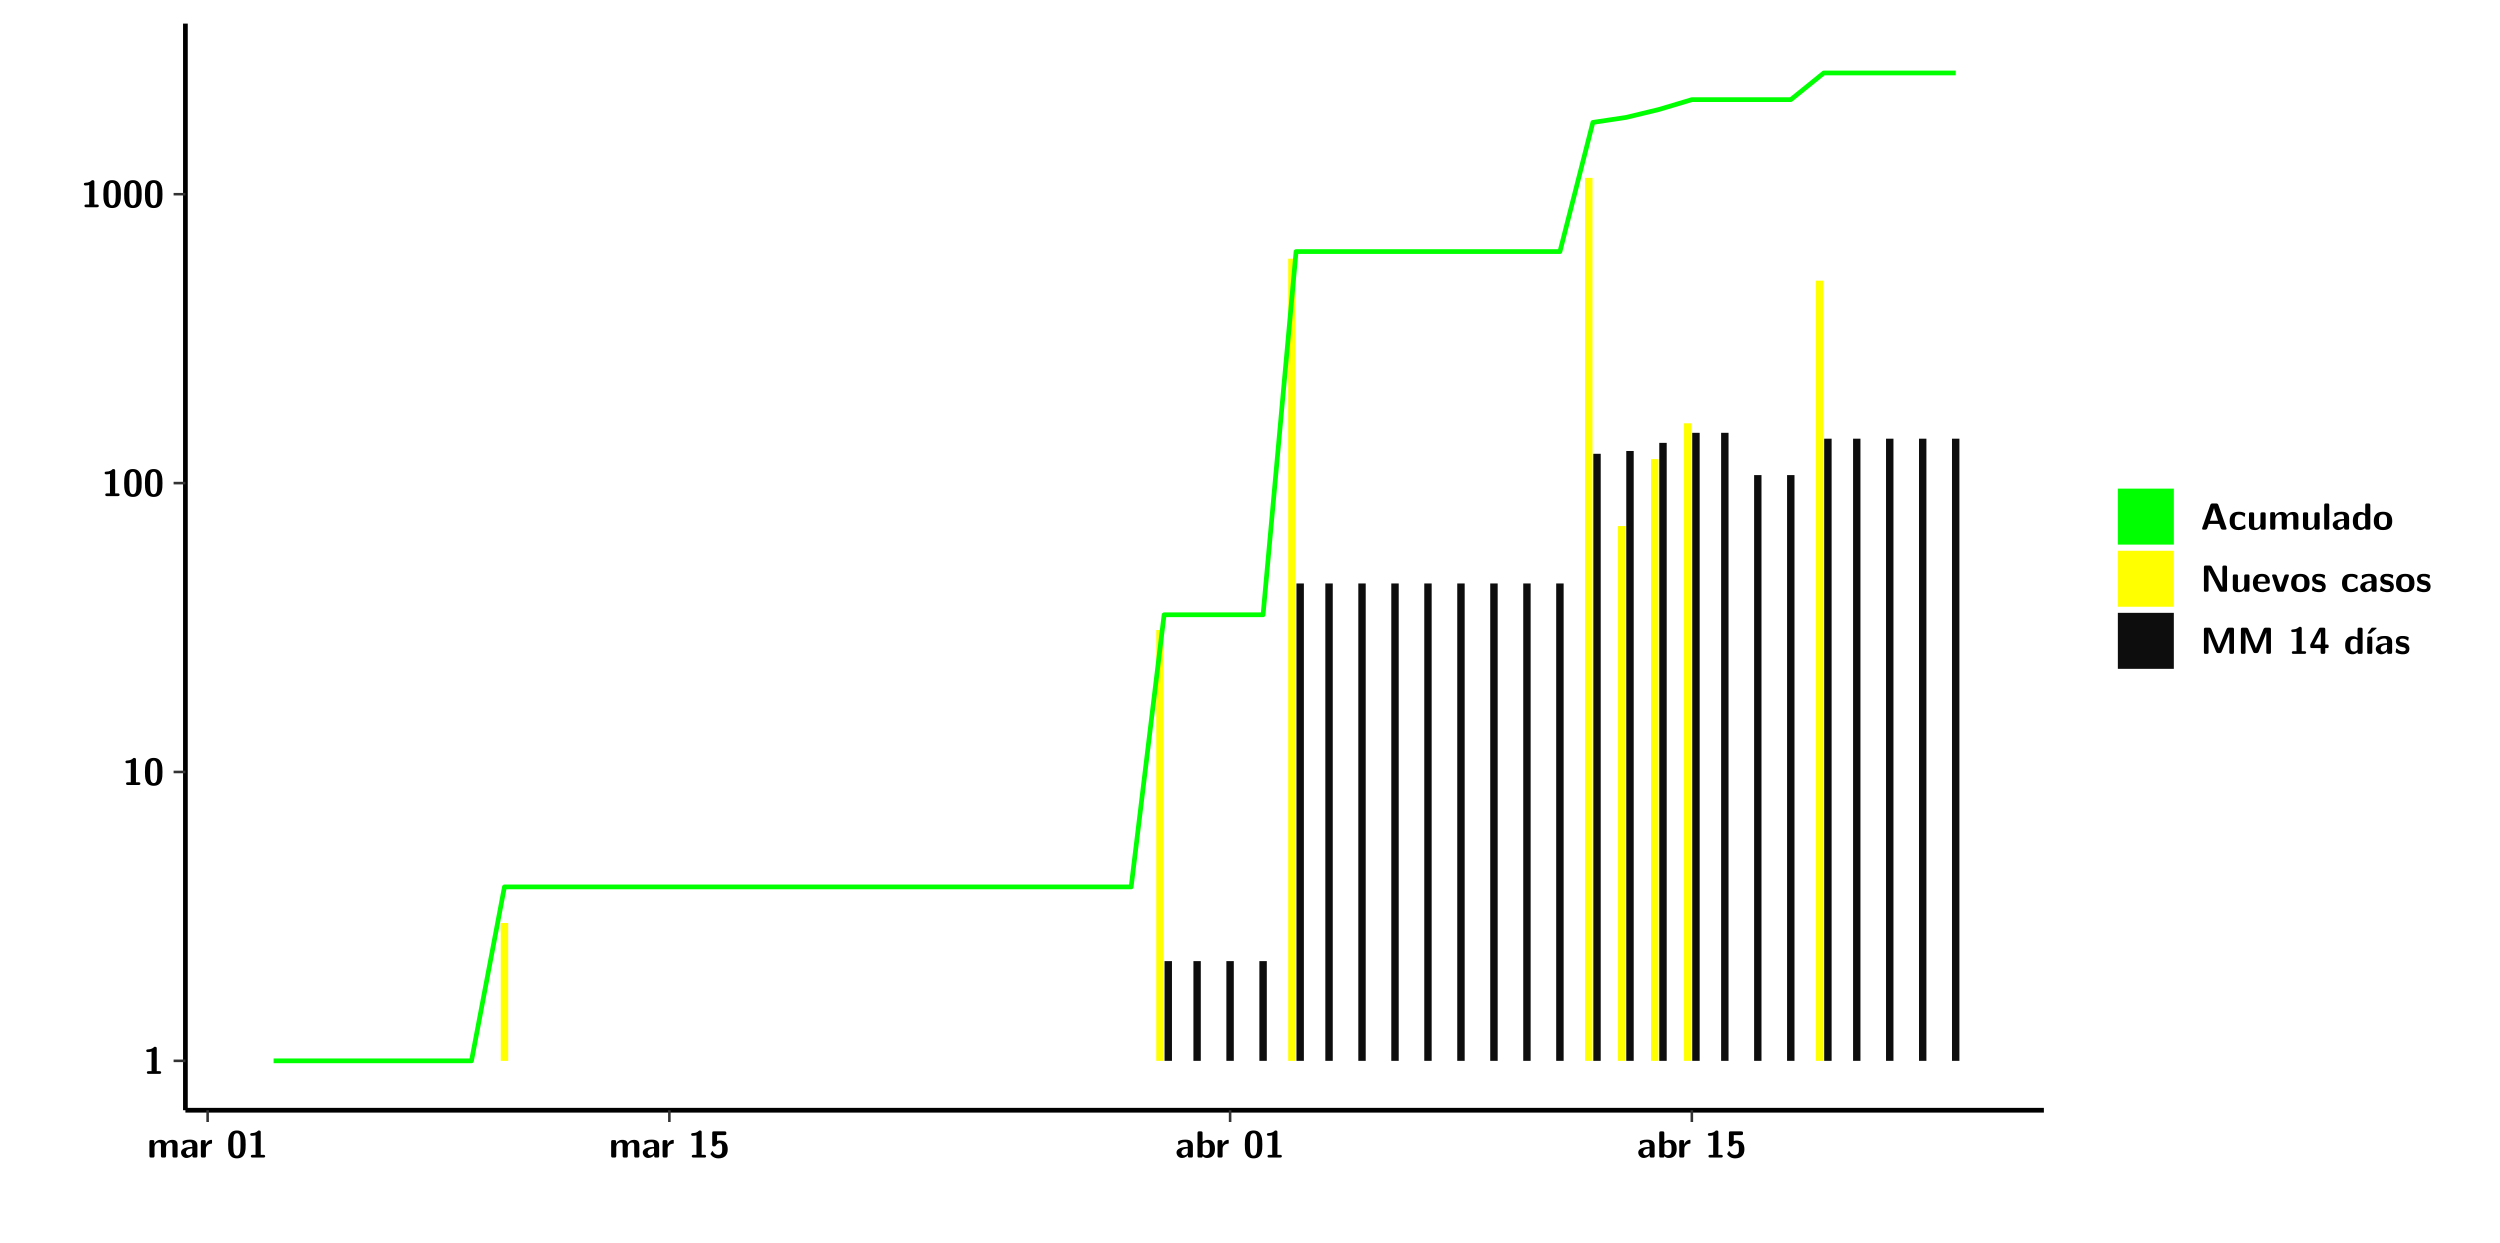
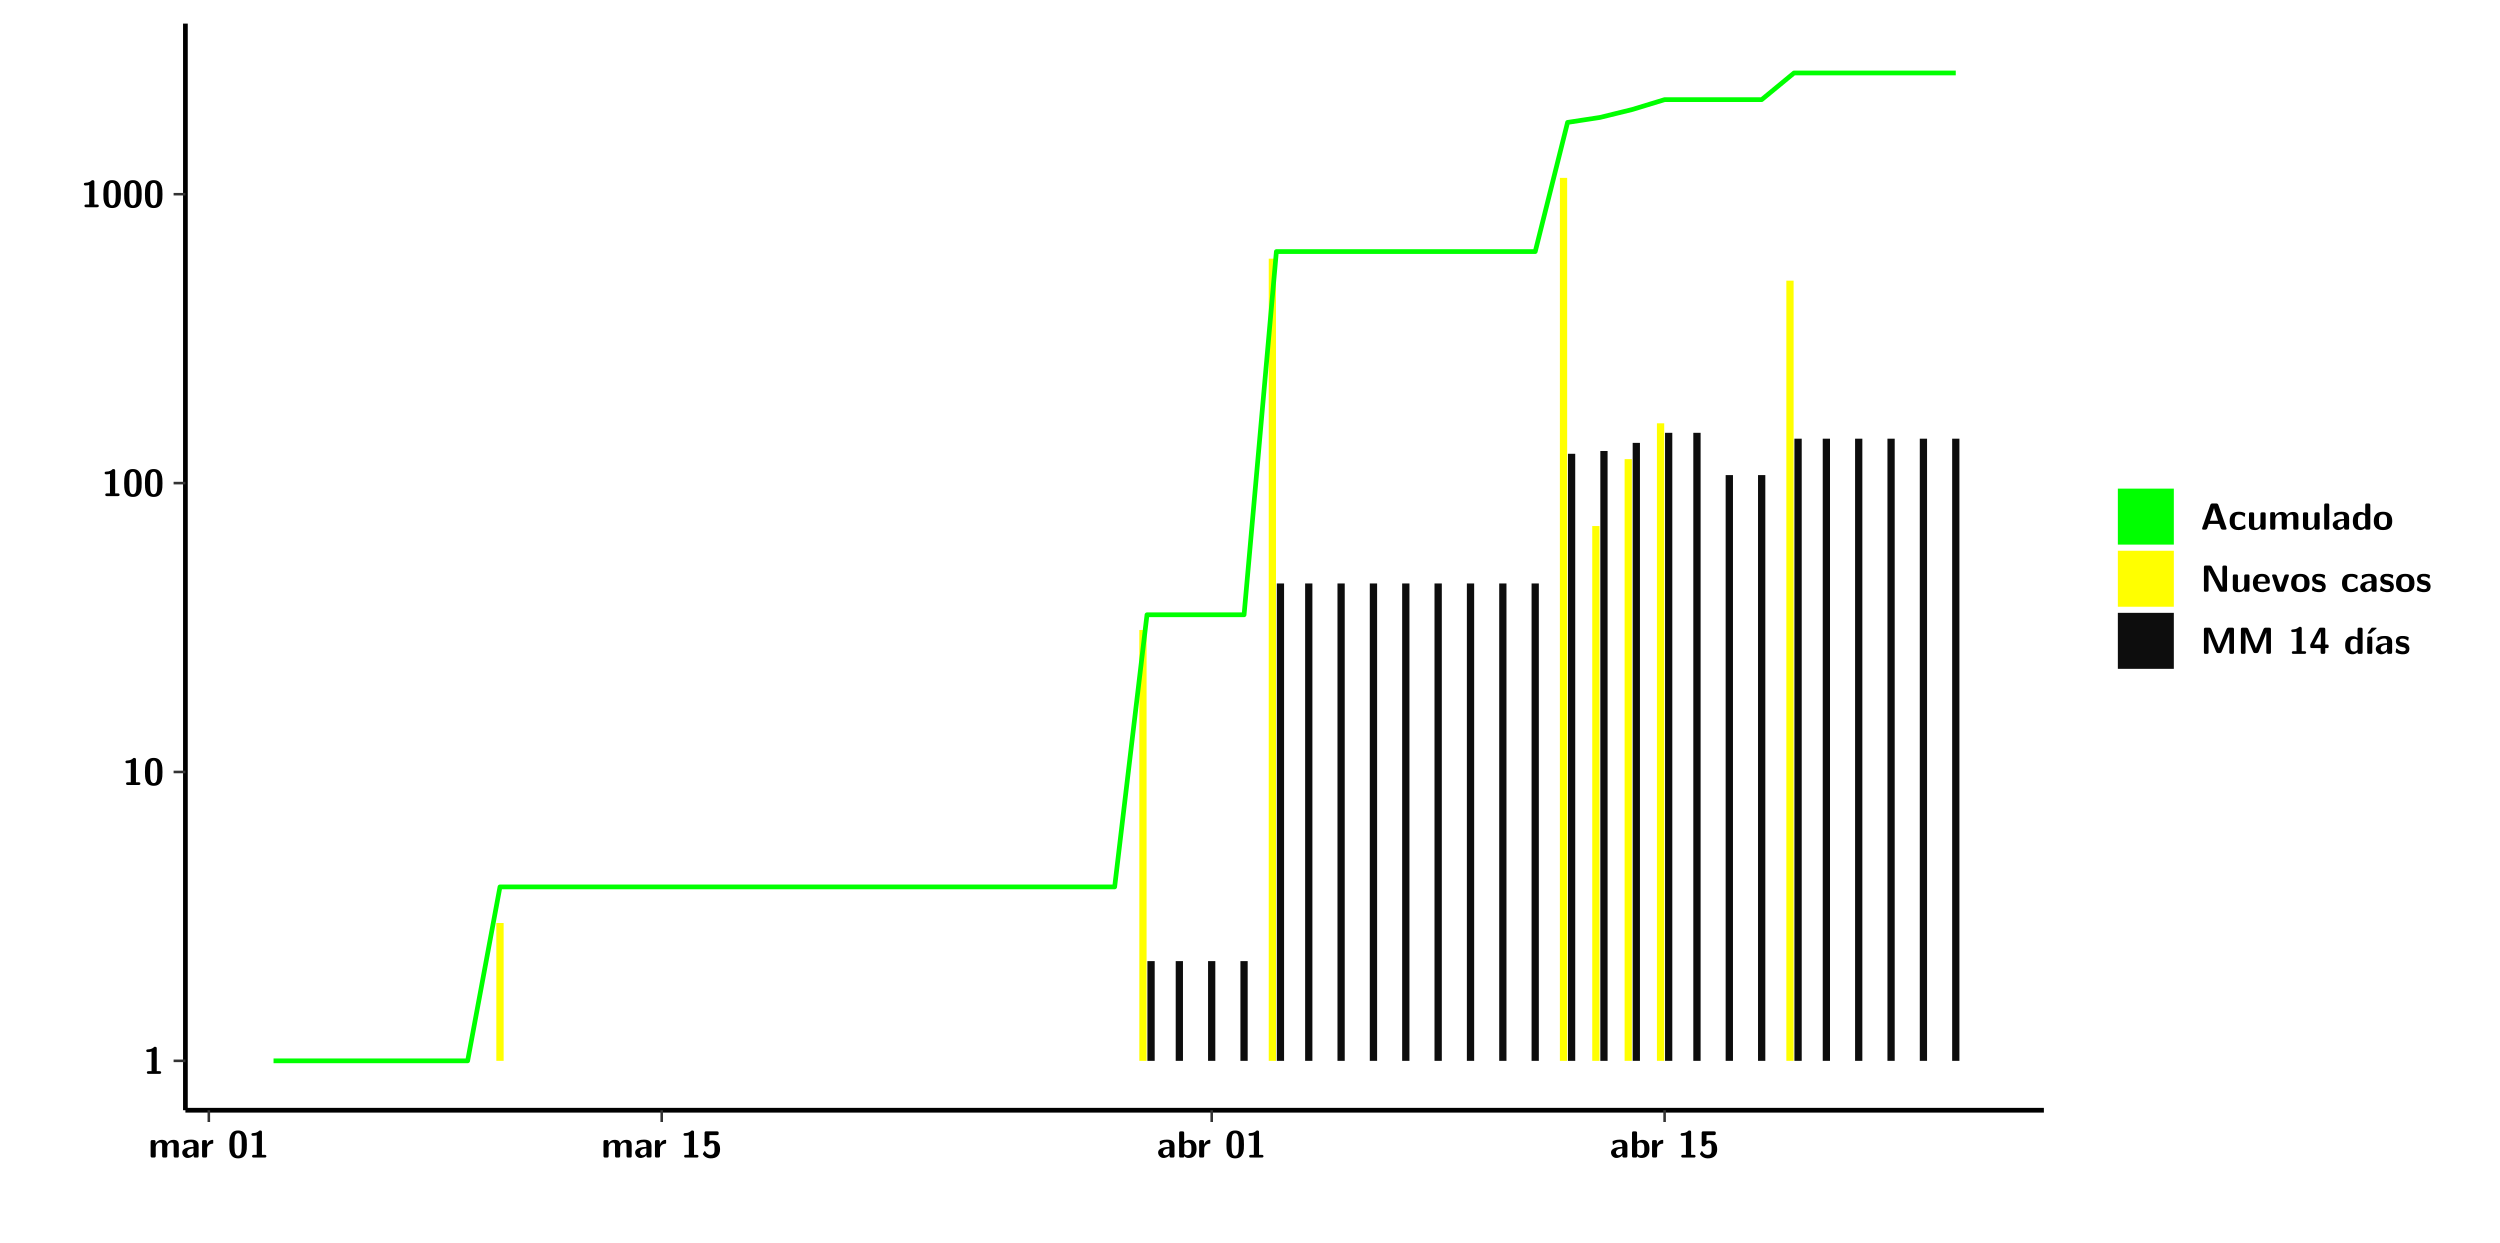
<svg xmlns="http://www.w3.org/2000/svg" xmlns:xlink="http://www.w3.org/1999/xlink" width="579.653pt" height="288pt" viewBox="0 0 579.653 288" version="1.1">
  <defs>
    <g>
      <symbol overflow="visible" id="glyph0-0">
        <path style="stroke:none;" d="" />
      </symbol>
      <symbol overflow="visible" id="glyph0-1">
        <path style="stroke:none;" d="M 3.109 -5.859 C 3.109 -6.016 3.109 -6.281 2.719 -6.281 C 2.547 -6.281 2.516 -6.266 2.406 -6.156 C 2.25 -6.016 1.922 -5.688 1.047 -5.672 C 0.891 -5.672 0.672 -5.609 0.672 -5.359 C 0.672 -5.047 0.969 -5.047 1.094 -5.047 C 1.344 -5.047 1.656 -5.078 1.906 -5.156 L 1.906 -0.625 L 1.234 -0.625 C 1.109 -0.625 0.812 -0.625 0.812 -0.312 C 0.812 0 1.109 0 1.234 0 L 3.719 0 C 3.828 0 4.141 0 4.141 -0.312 C 4.141 -0.625 3.828 -0.625 3.719 -0.625 L 3.109 -0.625 Z M 3.109 -5.859 " />
      </symbol>
      <symbol overflow="visible" id="glyph0-2">
        <path style="stroke:none;" d="M 4.438 -3 C 4.438 -4.203 4.438 -6.281 2.406 -6.281 C 0.375 -6.281 0.375 -4.219 0.375 -3 C 0.375 -1.812 0.375 0.188 2.406 0.188 C 4.438 0.188 4.438 -1.781 4.438 -3 Z M 2.406 -0.438 C 1.75 -0.438 1.656 -1.25 1.625 -1.484 C 1.562 -1.953 1.562 -2.766 1.562 -3.125 C 1.562 -3.641 1.562 -4.203 1.625 -4.641 C 1.641 -4.875 1.734 -5.641 2.406 -5.641 C 3.047 -5.641 3.156 -4.906 3.188 -4.734 C 3.25 -4.281 3.25 -3.594 3.25 -3.125 C 3.25 -2.625 3.25 -1.953 3.188 -1.469 C 3.156 -1.234 3.062 -0.438 2.406 -0.438 Z M 2.406 -0.438 " />
      </symbol>
      <symbol overflow="visible" id="glyph0-3">
        <path style="stroke:none;" d="M 7.062 -2.844 C 7.062 -3.75 6.672 -4.109 5.781 -4.109 C 5.156 -4.109 4.688 -3.828 4.359 -3.25 C 4.219 -4.078 3.484 -4.109 3.109 -4.109 C 2.938 -4.109 2.578 -4.109 2.188 -3.828 C 1.906 -3.625 1.734 -3.344 1.672 -3.203 L 1.672 -3.641 C 1.672 -3.922 1.609 -4.062 1.25 -4.062 L 0.953 -4.062 C 0.625 -4.062 0.531 -3.969 0.531 -3.641 L 0.531 -0.422 C 0.531 -0.109 0.625 0 0.953 0 L 1.297 0 C 1.625 0 1.719 -0.109 1.719 -0.422 L 1.719 -2.359 C 1.719 -3.141 2.25 -3.484 2.688 -3.484 C 3.109 -3.484 3.203 -3.297 3.203 -2.828 L 3.203 -0.422 C 3.203 -0.109 3.297 0 3.625 0 L 3.969 0 C 4.297 0 4.391 -0.109 4.391 -0.422 L 4.391 -2.359 C 4.391 -3.141 4.922 -3.484 5.359 -3.484 C 5.781 -3.484 5.875 -3.297 5.875 -2.828 L 5.875 -0.422 C 5.875 -0.109 5.969 0 6.297 0 L 6.641 0 C 6.984 0 7.062 -0.109 7.062 -0.422 Z M 7.062 -2.844 " />
      </symbol>
      <symbol overflow="visible" id="glyph0-4">
        <path style="stroke:none;" d="M 4.062 -2.766 C 4.062 -4.156 2.734 -4.156 2.297 -4.156 C 1.891 -4.156 1.453 -4.125 0.859 -3.891 C 0.672 -3.797 0.625 -3.781 0.625 -3.688 C 0.625 -3.625 0.688 -3.109 0.688 -3.047 C 0.703 -2.984 0.75 -2.938 0.812 -2.938 C 0.844 -2.938 0.875 -2.969 0.906 -3 C 1.281 -3.391 1.719 -3.578 2.266 -3.578 C 2.734 -3.578 2.875 -3.297 2.875 -2.781 L 2.875 -2.469 C 2.562 -2.469 0.266 -2.453 0.266 -1.172 C 0.266 -0.547 0.766 0.094 1.531 0.094 C 1.828 0.094 2.484 0.016 2.906 -0.594 L 2.906 -0.422 C 2.906 -0.141 2.969 0 3.328 0 L 3.641 0 C 3.984 0 4.062 -0.109 4.062 -0.422 Z M 2.875 -1.344 C 2.875 -0.531 2.047 -0.531 2.016 -0.531 C 1.641 -0.531 1.406 -0.844 1.406 -1.188 C 1.406 -2.047 2.625 -2.109 2.875 -2.109 Z M 2.875 -1.344 " />
      </symbol>
      <symbol overflow="visible" id="glyph0-5">
        <path style="stroke:none;" d="M 1.703 -2.016 C 1.703 -2.844 2.391 -3.188 2.938 -3.219 C 3.109 -3.234 3.125 -3.234 3.125 -3.469 L 3.125 -3.875 C 3.125 -4.047 3.125 -4.109 2.969 -4.109 C 2.719 -4.109 2.078 -4.031 1.672 -3.078 L 1.656 -3.078 L 1.656 -3.641 C 1.656 -3.922 1.594 -4.062 1.234 -4.062 L 0.953 -4.062 C 0.641 -4.062 0.531 -3.969 0.531 -3.641 L 0.531 -0.422 C 0.531 -0.109 0.625 0 0.953 0 L 1.281 0 C 1.609 0 1.703 -0.109 1.703 -0.422 Z M 1.703 -2.016 " />
      </symbol>
      <symbol overflow="visible" id="glyph0-6">
        <path style="stroke:none;" d="M 1.859 -5.203 L 3.578 -5.203 C 4 -5.203 4 -5.406 4 -5.641 C 4 -5.875 4 -6.078 3.578 -6.078 L 1.141 -6.078 C 0.875 -6.078 0.734 -6.031 0.734 -5.688 L 0.734 -3 C 0.734 -2.609 0.922 -2.594 1.172 -2.594 C 1.391 -2.594 1.469 -2.594 1.594 -2.812 C 1.812 -3.141 2.109 -3.328 2.469 -3.328 C 3.047 -3.328 3.047 -2.656 3.047 -1.969 C 3.047 -1.297 3.047 -0.625 2.125 -0.625 C 1.844 -0.625 1.25 -0.703 0.906 -1.406 C 0.875 -1.453 0.844 -1.5 0.781 -1.5 C 0.719 -1.5 0.703 -1.469 0.656 -1.391 C 0.531 -1.188 0.328 -0.891 0.328 -0.828 C 0.328 -0.75 0.891 0.188 2.141 0.188 C 3.562 0.188 4.328 -0.516 4.328 -1.938 C 4.328 -3.094 3.844 -3.953 2.5 -3.953 C 2.281 -3.953 2.078 -3.922 1.859 -3.844 Z M 1.859 -5.203 " />
      </symbol>
      <symbol overflow="visible" id="glyph0-7">
        <path style="stroke:none;" d="M 1.703 -5.656 C 1.703 -5.938 1.641 -6.078 1.281 -6.078 L 0.953 -6.078 C 0.641 -6.078 0.531 -5.984 0.531 -5.656 L 0.531 -0.422 C 0.531 -0.109 0.625 0 0.953 0 L 1.312 0 C 1.453 0 1.719 0 1.734 -0.344 C 2.125 0.094 2.578 0.094 2.719 0.094 C 4.578 0.094 4.578 -1.594 4.578 -2.031 C 4.578 -2.453 4.578 -4.109 2.938 -4.109 C 2.219 -4.109 1.781 -3.703 1.703 -3.625 Z M 1.734 -3.172 C 1.844 -3.281 2.109 -3.484 2.5 -3.484 C 3.391 -3.484 3.391 -2.672 3.391 -2.016 C 3.391 -1.375 3.391 -0.531 2.406 -0.531 C 2.047 -0.531 1.828 -0.75 1.734 -0.875 Z M 1.734 -3.172 " />
      </symbol>
      <symbol overflow="visible" id="glyph0-8">
        <path style="stroke:none;" d="M 4.156 -5.703 C 4.031 -6.078 3.766 -6.078 3.594 -6.078 L 2.828 -6.078 C 2.641 -6.078 2.391 -6.078 2.266 -5.703 L 0.406 -0.406 C 0.375 -0.297 0.375 -0.281 0.375 -0.234 C 0.375 0 0.594 0 0.703 0 L 1.031 0 C 1.188 0 1.453 0 1.578 -0.344 L 1.922 -1.328 L 4.344 -1.328 L 4.641 -0.484 C 4.75 -0.172 4.812 0 5.234 0 L 5.703 0 C 5.828 0 6.047 0 6.047 -0.234 C 6.047 -0.281 6.047 -0.297 6 -0.406 Z M 2.812 -3.938 C 2.938 -4.328 3.062 -4.656 3.125 -4.969 L 3.141 -4.969 C 3.188 -4.766 3.188 -4.75 3.25 -4.547 L 4.078 -2.078 L 2.188 -2.078 Z M 2.812 -3.938 " />
      </symbol>
      <symbol overflow="visible" id="glyph0-9">
        <path style="stroke:none;" d="M 4 -0.438 C 4 -0.531 3.969 -0.938 3.953 -1.047 C 3.953 -1.078 3.938 -1.172 3.844 -1.172 C 3.812 -1.172 3.797 -1.172 3.703 -1.078 C 3.562 -0.953 3.141 -0.594 2.422 -0.594 C 1.516 -0.594 1.516 -1.469 1.516 -2.031 C 1.516 -2.75 1.562 -3.484 2.453 -3.484 C 3.031 -3.484 3.266 -3.344 3.578 -3.078 C 3.688 -2.984 3.703 -2.984 3.734 -2.984 C 3.828 -2.984 3.844 -3.062 3.844 -3.094 C 3.859 -3.172 3.953 -3.656 3.953 -3.703 C 3.953 -3.781 3.891 -3.812 3.75 -3.891 C 3.328 -4.078 3.062 -4.156 2.453 -4.156 C 1.141 -4.156 0.328 -3.547 0.328 -2.016 C 0.328 -0.562 1.078 0.094 2.406 0.094 C 2.641 0.094 3.172 0.094 3.75 -0.203 C 4 -0.344 4 -0.344 4 -0.438 Z M 4 -0.438 " />
      </symbol>
      <symbol overflow="visible" id="glyph0-10">
        <path style="stroke:none;" d="M 4.391 -3.594 C 4.391 -3.875 4.328 -4.016 3.969 -4.016 L 3.609 -4.016 C 3.281 -4.016 3.188 -3.906 3.188 -3.594 L 3.188 -1.516 C 3.188 -0.938 2.891 -0.438 2.266 -0.438 C 1.766 -0.438 1.719 -0.562 1.719 -1.031 L 1.719 -3.594 C 1.719 -3.875 1.656 -4.016 1.297 -4.016 L 0.953 -4.016 C 0.625 -4.016 0.531 -3.922 0.531 -3.594 L 0.531 -1.109 C 0.531 -0.172 1.031 0.094 1.953 0.094 C 2.188 0.094 2.812 0.094 3.219 -0.656 L 3.219 -0.422 C 3.219 -0.141 3.281 0 3.641 0 L 3.969 0 C 4.297 0 4.391 -0.109 4.391 -0.422 Z M 4.391 -3.594 " />
      </symbol>
      <symbol overflow="visible" id="glyph0-11">
        <path style="stroke:none;" d="M 1.703 -5.656 C 1.703 -5.938 1.641 -6.078 1.281 -6.078 L 0.953 -6.078 C 0.641 -6.078 0.531 -5.984 0.531 -5.656 L 0.531 -0.422 C 0.531 -0.109 0.625 0 0.953 0 L 1.281 0 C 1.609 0 1.703 -0.109 1.703 -0.422 Z M 1.703 -5.656 " />
      </symbol>
      <symbol overflow="visible" id="glyph0-12">
        <path style="stroke:none;" d="M 4.375 -5.656 C 4.375 -5.938 4.312 -6.078 3.953 -6.078 L 3.625 -6.078 C 3.297 -6.078 3.203 -5.969 3.203 -5.656 L 3.203 -3.672 C 2.812 -4.047 2.375 -4.109 2.109 -4.109 C 0.328 -4.109 0.328 -2.422 0.328 -2 C 0.328 -1.594 0.328 0.094 2.062 0.094 C 2.422 0.094 2.812 -0.016 3.188 -0.406 C 3.188 -0.094 3.297 0 3.609 0 L 3.953 0 C 4.281 0 4.375 -0.109 4.375 -0.422 Z M 3.188 -1.094 C 3.188 -0.953 3.188 -0.875 2.922 -0.688 C 2.703 -0.547 2.5 -0.531 2.406 -0.531 C 1.516 -0.531 1.516 -1.344 1.516 -2 C 1.516 -2.656 1.516 -3.484 2.5 -3.484 C 2.75 -3.484 2.984 -3.391 3.188 -3.203 Z M 3.188 -1.094 " />
      </symbol>
      <symbol overflow="visible" id="glyph0-13">
        <path style="stroke:none;" d="M 4.547 -1.969 C 4.547 -3.406 3.844 -4.156 2.406 -4.156 C 0.953 -4.156 0.266 -3.391 0.266 -1.969 C 0.266 -0.547 1.031 0.094 2.406 0.094 C 3.781 0.094 4.547 -0.531 4.547 -1.969 Z M 2.406 -0.594 C 1.469 -0.594 1.469 -1.375 1.469 -2.078 C 1.469 -2.75 1.469 -3.531 2.406 -3.531 C 3.344 -3.531 3.344 -2.766 3.344 -2.078 C 3.344 -1.391 3.344 -0.594 2.406 -0.594 Z M 2.406 -0.594 " />
      </symbol>
      <symbol overflow="visible" id="glyph0-14">
        <path style="stroke:none;" d="M 2.656 -5.734 C 2.469 -6.078 2.203 -6.078 2.031 -6.078 L 1.219 -6.078 C 0.906 -6.078 0.797 -5.984 0.797 -5.656 L 0.797 -0.422 C 0.797 -0.109 0.891 0 1.219 0 L 1.453 0 C 1.781 0 1.875 -0.109 1.875 -0.422 L 1.875 -5.016 L 1.891 -5.016 L 4.297 -0.344 C 4.484 0 4.75 0 4.922 0 L 5.734 0 C 6.062 0 6.156 -0.109 6.156 -0.422 L 6.156 -5.656 C 6.156 -5.938 6.094 -6.078 5.734 -6.078 L 5.5 -6.078 C 5.156 -6.078 5.078 -5.969 5.078 -5.656 L 5.078 -1.062 L 5.062 -1.062 Z M 2.656 -5.734 " />
      </symbol>
      <symbol overflow="visible" id="glyph0-15">
        <path style="stroke:none;" d="M 3.781 -1.875 C 3.984 -1.875 4.203 -1.891 4.203 -2.281 C 4.203 -3.406 3.672 -4.156 2.359 -4.156 C 0.969 -4.156 0.266 -3.375 0.266 -2.047 C 0.266 -0.609 1.109 0.094 2.484 0.094 C 2.812 0.094 3.312 0.047 3.891 -0.234 C 4.078 -0.328 4.141 -0.359 4.141 -0.469 C 4.141 -0.531 4.125 -0.781 4.109 -0.844 C 4.078 -1.125 4.062 -1.125 3.984 -1.125 C 3.953 -1.125 3.938 -1.125 3.844 -1.047 C 3.328 -0.594 2.797 -0.531 2.516 -0.531 C 1.531 -0.531 1.422 -1.312 1.391 -1.875 Z M 1.406 -2.344 C 1.422 -2.875 1.609 -3.531 2.359 -3.531 C 3.062 -3.531 3.203 -3.031 3.219 -2.344 Z M 1.406 -2.344 " />
      </symbol>
      <symbol overflow="visible" id="glyph0-16">
        <path style="stroke:none;" d="M 4.109 -3.609 C 4.141 -3.719 4.141 -3.75 4.141 -3.766 C 4.141 -4.016 3.922 -4.016 3.797 -4.016 L 3.609 -4.016 C 3.25 -4.016 3.141 -3.891 3.062 -3.641 L 2.203 -0.984 L 1.328 -3.641 C 1.266 -3.828 1.203 -4.016 0.781 -4.016 L 0.578 -4.016 C 0.453 -4.016 0.234 -4.016 0.234 -3.766 C 0.234 -3.75 0.234 -3.719 0.266 -3.609 L 1.312 -0.375 C 1.438 0 1.703 0 1.859 0 L 2.5 0 C 2.672 0 2.938 0 3.062 -0.375 Z M 4.109 -3.609 " />
      </symbol>
      <symbol overflow="visible" id="glyph0-17">
        <path style="stroke:none;" d="M 3.469 -1.234 C 3.469 -1.734 3.203 -2.031 3.047 -2.172 C 2.703 -2.484 2.391 -2.547 2.031 -2.609 C 1.547 -2.703 1.188 -2.766 1.188 -3.109 C 1.188 -3.469 1.484 -3.547 1.828 -3.547 C 2.406 -3.547 2.719 -3.328 2.953 -3.125 C 3.047 -3.047 3.062 -3.047 3.094 -3.047 C 3.188 -3.047 3.203 -3.125 3.203 -3.156 C 3.219 -3.219 3.312 -3.719 3.312 -3.766 C 3.312 -3.906 2.844 -4.031 2.75 -4.062 C 2.406 -4.156 2.125 -4.156 1.891 -4.156 C 1.5 -4.156 0.328 -4.156 0.328 -2.906 C 0.328 -2.484 0.516 -2.219 0.75 -2 C 1.062 -1.734 1.406 -1.672 1.906 -1.562 C 2.156 -1.531 2.609 -1.453 2.609 -1.062 C 2.609 -0.656 2.266 -0.594 1.922 -0.594 C 1.531 -0.594 1.047 -0.703 0.625 -1.188 C 0.594 -1.234 0.562 -1.266 0.516 -1.266 C 0.422 -1.266 0.406 -1.188 0.391 -1.125 C 0.375 -1.016 0.266 -0.516 0.266 -0.422 C 0.266 -0.266 0.922 -0.062 0.922 -0.047 C 1.406 0.094 1.766 0.094 1.922 0.094 C 2.359 0.094 3.469 0.062 3.469 -1.234 Z M 3.469 -1.234 " />
      </symbol>
      <symbol overflow="visible" id="glyph0-18">
        <path style="stroke:none;" d="M 4.859 -2.859 C 4.688 -2.422 4.359 -1.609 4.281 -1.312 C 4.203 -1.625 3.844 -2.484 3.656 -2.953 L 2.531 -5.719 C 2.391 -6.078 2.109 -6.078 1.953 -6.078 L 1.219 -6.078 C 0.906 -6.078 0.797 -5.984 0.797 -5.656 L 0.797 -0.422 C 0.797 -0.109 0.891 0 1.219 0 L 1.453 0 C 1.781 0 1.875 -0.109 1.875 -0.422 L 1.875 -4.953 L 1.891 -4.953 C 1.984 -4.562 2.375 -3.578 2.578 -3.062 L 3.609 -0.562 C 3.766 -0.188 3.969 -0.188 4.266 -0.188 C 4.562 -0.188 4.781 -0.188 4.938 -0.562 L 6.062 -3.328 C 6.141 -3.531 6.625 -4.719 6.672 -4.953 L 6.688 -4.953 L 6.688 -0.422 C 6.688 -0.141 6.75 0 7.109 0 L 7.344 0 C 7.672 0 7.766 -0.109 7.766 -0.422 L 7.766 -5.656 C 7.766 -5.938 7.703 -6.078 7.344 -6.078 L 6.609 -6.078 C 6.391 -6.078 6.172 -6.062 6.016 -5.703 Z M 4.859 -2.859 " />
      </symbol>
      <symbol overflow="visible" id="glyph0-19">
        <path style="stroke:none;" d="M 0.344 -2.297 C 0.266 -2.172 0.266 -2.141 0.266 -1.984 L 0.266 -1.766 C 0.266 -1.484 0.328 -1.344 0.688 -1.344 L 2.672 -1.344 L 2.672 -0.422 C 2.672 -0.141 2.719 0 3.078 0 L 3.328 0 C 3.656 0 3.75 -0.109 3.75 -0.422 L 3.75 -1.344 L 4.125 -1.344 C 4.391 -1.344 4.547 -1.406 4.547 -1.75 C 4.547 -2.078 4.422 -2.172 4.125 -2.172 L 3.75 -2.172 L 3.75 -5.656 C 3.75 -5.984 3.656 -6.078 3.328 -6.078 L 2.688 -6.078 C 2.531 -6.078 2.391 -6.078 2.281 -5.875 Z M 1.188 -2.172 C 2.578 -4.75 2.672 -5.016 2.703 -5.156 L 2.719 -5.156 L 2.719 -2.172 Z M 1.188 -2.172 " />
      </symbol>
      <symbol overflow="visible" id="glyph0-20">
        <path style="stroke:none;" d="M 3.906 -5.844 C 3.953 -5.875 4 -5.922 4 -5.969 C 4 -6.078 3.906 -6.078 3.766 -6.078 L 3.047 -6.078 C 2.875 -6.078 2.859 -6.078 2.781 -5.984 L 2.031 -4.953 C 1.953 -4.859 1.953 -4.844 1.953 -4.828 C 1.953 -4.703 2.047 -4.703 2.188 -4.703 L 2.516 -4.703 Z M 3.906 -5.844 " />
      </symbol>
      <symbol overflow="visible" id="glyph0-21">
        <path style="stroke:none;" d="M 1.703 -3.594 C 1.703 -3.875 1.641 -4.016 1.281 -4.016 L 0.953 -4.016 C 0.641 -4.016 0.531 -3.922 0.531 -3.594 L 0.531 -0.422 C 0.531 -0.109 0.625 0 0.953 0 L 1.281 0 C 1.609 0 1.703 -0.109 1.703 -0.422 Z M 1.703 -3.594 " />
      </symbol>
    </g>
    <clipPath id="clip1">
      <path d="M 0 0 L 576.008 0 L 576.008 288 L 0 288 Z M 0 0 " />
    </clipPath>
    <clipPath id="clip2">
      <path d="M 42.988 5.477 L 473.898 5.477 L 473.898 257.414 L 42.988 257.414 Z M 42.988 5.477 " />
    </clipPath>
  </defs>
  <g id="surface1">
    <g clip-path="url(#clip1)" clip-rule="nonzero">
      <path style="fill-rule:nonzero;fill:rgb(100%,100%,100%);fill-opacity:1;stroke-width:0.598;stroke-linecap:round;stroke-linejoin:round;stroke:rgb(100%,100%,100%);stroke-opacity:1;stroke-miterlimit:10;" d="M 0 0 L 0 288.004 L 576.008 288.004 L 576.008 0 Z M 0 0 " transform="matrix(1,0,0,-1,0,288)" />
    </g>
    <g clip-path="url(#clip2)" clip-rule="nonzero">
      <path style=" stroke:none;fill-rule:nonzero;fill:rgb(100%,100%,100%);fill-opacity:1;" d="M 42.988 257.414 L 42.988 5.477 L 473.898 5.477 L 473.898 257.414 Z M 42.988 257.414 " />
    </g>
-     <path style=" stroke:none;fill-rule:nonzero;fill:rgb(100%,100%,0%);fill-opacity:1;" d="M 116.105 245.969 L 116.105 214.008 L 117.828 214.008 L 117.828 245.969 Z M 116.105 245.969 " />
-     <path style=" stroke:none;fill-rule:nonzero;fill:rgb(100%,100%,0%);fill-opacity:1;" d="M 268.098 245.969 L 268.098 146.07 L 269.82 146.07 L 269.82 245.969 Z M 268.098 245.969 " />
-     <path style=" stroke:none;fill-rule:nonzero;fill:rgb(4.999%,4.999%,4.999%);fill-opacity:1;" d="M 270.012 245.969 L 270.012 222.844 L 271.734 222.844 L 271.734 245.969 Z M 270.012 245.969 " />
-     <path style=" stroke:none;fill-rule:nonzero;fill:rgb(4.999%,4.999%,4.999%);fill-opacity:1;" d="M 276.707 245.969 L 276.707 222.844 L 278.418 222.844 L 278.418 245.969 Z M 276.707 245.969 " />
-     <path style=" stroke:none;fill-rule:nonzero;fill:rgb(4.999%,4.999%,4.999%);fill-opacity:1;" d="M 284.348 245.969 L 284.348 222.844 L 286.07 222.844 L 286.07 245.969 Z M 284.348 245.969 " />
-     <path style=" stroke:none;fill-rule:nonzero;fill:rgb(4.999%,4.999%,4.999%);fill-opacity:1;" d="M 292 245.969 L 292 222.844 L 293.723 222.844 L 293.723 245.969 Z M 292 245.969 " />
-     <path style=" stroke:none;fill-rule:nonzero;fill:rgb(100%,100%,0%);fill-opacity:1;" d="M 298.684 245.969 L 298.684 59.98 L 300.406 59.98 L 300.406 245.969 Z M 298.684 245.969 " />
-     <path style=" stroke:none;fill-rule:nonzero;fill:rgb(4.999%,4.999%,4.999%);fill-opacity:1;" d="M 300.598 245.969 L 300.598 135.281 L 302.32 135.281 L 302.32 245.969 Z M 300.598 245.969 " />
-     <path style=" stroke:none;fill-rule:nonzero;fill:rgb(4.999%,4.999%,4.999%);fill-opacity:1;" d="M 307.293 245.969 L 307.293 135.281 L 309.016 135.281 L 309.016 245.969 Z M 307.293 245.969 " />
-     <path style=" stroke:none;fill-rule:nonzero;fill:rgb(4.999%,4.999%,4.999%);fill-opacity:1;" d="M 314.941 245.969 L 314.941 135.281 L 316.656 135.281 L 316.656 245.969 Z M 314.941 245.969 " />
-     <path style=" stroke:none;fill-rule:nonzero;fill:rgb(4.999%,4.999%,4.999%);fill-opacity:1;" d="M 322.586 245.969 L 322.586 135.281 L 324.309 135.281 L 324.309 245.969 Z M 322.586 245.969 " />
-     <path style=" stroke:none;fill-rule:nonzero;fill:rgb(4.999%,4.999%,4.999%);fill-opacity:1;" d="M 330.234 245.969 L 330.234 135.281 L 331.949 135.281 L 331.949 245.969 Z M 330.234 245.969 " />
-     <path style=" stroke:none;fill-rule:nonzero;fill:rgb(4.999%,4.999%,4.999%);fill-opacity:1;" d="M 337.879 245.969 L 337.879 135.281 L 339.602 135.281 L 339.602 245.969 Z M 337.879 245.969 " />
-     <path style=" stroke:none;fill-rule:nonzero;fill:rgb(4.999%,4.999%,4.999%);fill-opacity:1;" d="M 345.527 245.969 L 345.527 135.281 L 347.254 135.281 L 347.254 245.969 Z M 345.527 245.969 " />
-     <path style=" stroke:none;fill-rule:nonzero;fill:rgb(4.999%,4.999%,4.999%);fill-opacity:1;" d="M 353.18 245.969 L 353.18 135.281 L 354.895 135.281 L 354.895 245.969 Z M 353.18 245.969 " />
-     <path style=" stroke:none;fill-rule:nonzero;fill:rgb(4.999%,4.999%,4.999%);fill-opacity:1;" d="M 360.82 245.969 L 360.82 135.281 L 362.547 135.281 L 362.547 245.969 Z M 360.82 245.969 " />
-     <path style=" stroke:none;fill-rule:nonzero;fill:rgb(100%,100%,0%);fill-opacity:1;" d="M 367.516 245.969 L 367.516 41.242 L 369.238 41.242 L 369.238 245.969 Z M 367.516 245.969 " />
-     <path style=" stroke:none;fill-rule:nonzero;fill:rgb(4.999%,4.999%,4.999%);fill-opacity:1;" d="M 369.43 245.969 L 369.43 105.215 L 371.145 105.215 L 371.145 245.969 Z M 369.43 245.969 " />
-     <path style=" stroke:none;fill-rule:nonzero;fill:rgb(100%,100%,0%);fill-opacity:1;" d="M 375.156 245.969 L 375.156 121.969 L 376.883 121.969 L 376.883 245.969 Z M 375.156 245.969 " />
-     <path style=" stroke:none;fill-rule:nonzero;fill:rgb(4.999%,4.999%,4.999%);fill-opacity:1;" d="M 377.07 245.969 L 377.07 104.566 L 378.793 104.566 L 378.793 245.969 Z M 377.07 245.969 " />
-     <path style=" stroke:none;fill-rule:nonzero;fill:rgb(100%,100%,0%);fill-opacity:1;" d="M 382.809 245.969 L 382.809 106.457 L 384.531 106.457 L 384.531 245.969 Z M 382.809 245.969 " />
-     <path style=" stroke:none;fill-rule:nonzero;fill:rgb(4.999%,4.999%,4.999%);fill-opacity:1;" d="M 384.723 245.969 L 384.723 102.684 L 386.445 102.684 L 386.445 245.969 Z M 384.723 245.969 " />
-     <path style=" stroke:none;fill-rule:nonzero;fill:rgb(100%,100%,0%);fill-opacity:1;" d="M 390.461 245.969 L 390.461 98.148 L 392.176 98.148 L 392.176 245.969 Z M 390.461 245.969 " />
-     <path style=" stroke:none;fill-rule:nonzero;fill:rgb(4.999%,4.999%,4.999%);fill-opacity:1;" d="M 392.363 245.969 L 392.363 100.352 L 394.086 100.352 L 394.086 245.969 Z M 392.363 245.969 " />
-     <path style=" stroke:none;fill-rule:nonzero;fill:rgb(4.999%,4.999%,4.999%);fill-opacity:1;" d="M 399.059 245.969 L 399.059 100.352 L 400.781 100.352 L 400.781 245.969 Z M 399.059 245.969 " />
-     <path style=" stroke:none;fill-rule:nonzero;fill:rgb(4.999%,4.999%,4.999%);fill-opacity:1;" d="M 406.711 245.969 L 406.711 110.156 L 408.422 110.156 L 408.422 245.969 Z M 406.711 245.969 " />
-     <path style=" stroke:none;fill-rule:nonzero;fill:rgb(4.999%,4.999%,4.999%);fill-opacity:1;" d="M 414.352 245.969 L 414.352 110.156 L 416.074 110.156 L 416.074 245.969 Z M 414.352 245.969 " />
-     <path style=" stroke:none;fill-rule:nonzero;fill:rgb(100%,100%,0%);fill-opacity:1;" d="M 421.047 245.969 L 421.047 65.074 L 422.77 65.074 L 422.77 245.969 Z M 421.047 245.969 " />
-     <path style=" stroke:none;fill-rule:nonzero;fill:rgb(4.999%,4.999%,4.999%);fill-opacity:1;" d="M 422.961 245.969 L 422.961 101.715 L 424.684 101.715 L 424.684 245.969 Z M 422.961 245.969 " />
-     <path style=" stroke:none;fill-rule:nonzero;fill:rgb(4.999%,4.999%,4.999%);fill-opacity:1;" d="M 429.656 245.969 L 429.656 101.715 L 431.367 101.715 L 431.367 245.969 Z M 429.656 245.969 " />
-     <path style=" stroke:none;fill-rule:nonzero;fill:rgb(4.999%,4.999%,4.999%);fill-opacity:1;" d="M 437.297 245.969 L 437.297 101.715 L 439.02 101.715 L 439.02 245.969 Z M 437.297 245.969 " />
-     <path style=" stroke:none;fill-rule:nonzero;fill:rgb(4.999%,4.999%,4.999%);fill-opacity:1;" d="M 444.945 245.969 L 444.945 101.715 L 446.66 101.715 L 446.66 245.969 Z M 444.945 245.969 " />
-     <path style=" stroke:none;fill-rule:nonzero;fill:rgb(4.999%,4.999%,4.999%);fill-opacity:1;" d="M 452.59 245.969 L 452.59 101.715 L 454.312 101.715 L 454.312 245.969 Z M 452.59 245.969 " />
-     <path style="fill:none;stroke-width:1.096;stroke-linecap:butt;stroke-linejoin:round;stroke:rgb(0%,100%,0%);stroke-opacity:1;stroke-miterlimit:10;" d="M 63.434 42.031 L 109.32 42.031 L 116.961 82.363 L 262.27 82.363 L 269.91 145.457 L 292.855 145.457 L 300.508 229.672 L 361.688 229.672 L 369.328 259.621 L 376.98 260.766 L 384.621 262.609 L 392.273 264.898 L 415.219 264.898 L 422.859 271.078 L 453.457 271.078 " transform="matrix(1,0,0,-1,0,288)" />
+     <path style=" stroke:none;fill-rule:nonzero;fill:rgb(100%,100%,0%);fill-opacity:1;" d="M 115.078 245.969 L 115.078 214.008 L 116.773 214.008 L 116.773 245.969 Z M 115.078 245.969 " />
+     <path style=" stroke:none;fill-rule:nonzero;fill:rgb(100%,100%,0%);fill-opacity:1;" d="M 264.164 245.969 L 264.164 146.07 L 265.848 146.07 L 265.848 245.969 Z M 264.164 245.969 " />
+     <path style=" stroke:none;fill-rule:nonzero;fill:rgb(4.999%,4.999%,4.999%);fill-opacity:1;" d="M 266.035 245.969 L 266.035 222.844 L 267.73 222.844 L 267.73 245.969 Z M 266.035 245.969 " />
+     <path style=" stroke:none;fill-rule:nonzero;fill:rgb(4.999%,4.999%,4.999%);fill-opacity:1;" d="M 272.602 245.969 L 272.602 222.844 L 274.285 222.844 L 274.285 245.969 Z M 272.602 245.969 " />
+     <path style=" stroke:none;fill-rule:nonzero;fill:rgb(4.999%,4.999%,4.999%);fill-opacity:1;" d="M 280.102 245.969 L 280.102 222.844 L 281.785 222.844 L 281.785 245.969 Z M 280.102 245.969 " />
+     <path style=" stroke:none;fill-rule:nonzero;fill:rgb(4.999%,4.999%,4.999%);fill-opacity:1;" d="M 287.605 245.969 L 287.605 222.844 L 289.289 222.844 L 289.289 245.969 Z M 287.605 245.969 " />
+     <path style=" stroke:none;fill-rule:nonzero;fill:rgb(100%,100%,0%);fill-opacity:1;" d="M 294.172 245.969 L 294.172 59.98 L 295.855 59.98 L 295.855 245.969 Z M 294.172 245.969 " />
+     <path style=" stroke:none;fill-rule:nonzero;fill:rgb(4.999%,4.999%,4.999%);fill-opacity:1;" d="M 296.043 245.969 L 296.043 135.281 L 297.727 135.281 L 297.727 245.969 Z M 296.043 245.969 " />
+     <path style=" stroke:none;fill-rule:nonzero;fill:rgb(4.999%,4.999%,4.999%);fill-opacity:1;" d="M 302.609 245.969 L 302.609 135.281 L 304.293 135.281 L 304.293 245.969 Z M 302.609 245.969 " />
+     <path style=" stroke:none;fill-rule:nonzero;fill:rgb(4.999%,4.999%,4.999%);fill-opacity:1;" d="M 310.109 245.969 L 310.109 135.281 L 311.793 135.281 L 311.793 245.969 Z M 310.109 245.969 " />
+     <path style=" stroke:none;fill-rule:nonzero;fill:rgb(4.999%,4.999%,4.999%);fill-opacity:1;" d="M 317.602 245.969 L 317.602 135.281 L 319.297 135.281 L 319.297 245.969 Z M 317.602 245.969 " />
+     <path style=" stroke:none;fill-rule:nonzero;fill:rgb(4.999%,4.999%,4.999%);fill-opacity:1;" d="M 325.105 245.969 L 325.105 135.281 L 326.797 135.281 L 326.797 245.969 Z M 325.105 245.969 " />
+     <path style=" stroke:none;fill-rule:nonzero;fill:rgb(4.999%,4.999%,4.999%);fill-opacity:1;" d="M 332.605 245.969 L 332.605 135.281 L 334.301 135.281 L 334.301 245.969 Z M 332.605 245.969 " />
+     <path style=" stroke:none;fill-rule:nonzero;fill:rgb(4.999%,4.999%,4.999%);fill-opacity:1;" d="M 340.109 245.969 L 340.109 135.281 L 341.801 135.281 L 341.801 245.969 Z M 340.109 245.969 " />
+     <path style=" stroke:none;fill-rule:nonzero;fill:rgb(4.999%,4.999%,4.999%);fill-opacity:1;" d="M 347.609 245.969 L 347.609 135.281 L 349.293 135.281 L 349.293 245.969 Z M 347.609 245.969 " />
+     <path style=" stroke:none;fill-rule:nonzero;fill:rgb(4.999%,4.999%,4.999%);fill-opacity:1;" d="M 355.113 245.969 L 355.113 135.281 L 356.797 135.281 L 356.797 245.969 Z M 355.113 245.969 " />
+     <path style=" stroke:none;fill-rule:nonzero;fill:rgb(100%,100%,0%);fill-opacity:1;" d="M 361.68 245.969 L 361.68 41.242 L 363.363 41.242 L 363.363 245.969 Z M 361.68 245.969 " />
+     <path style=" stroke:none;fill-rule:nonzero;fill:rgb(4.999%,4.999%,4.999%);fill-opacity:1;" d="M 363.551 245.969 L 363.551 105.215 L 365.234 105.215 L 365.234 245.969 Z M 363.551 245.969 " />
+     <path style=" stroke:none;fill-rule:nonzero;fill:rgb(100%,100%,0%);fill-opacity:1;" d="M 369.18 245.969 L 369.18 121.969 L 370.863 121.969 L 370.863 245.969 Z M 369.18 245.969 " />
+     <path style=" stroke:none;fill-rule:nonzero;fill:rgb(4.999%,4.999%,4.999%);fill-opacity:1;" d="M 371.055 245.969 L 371.055 104.566 L 372.738 104.566 L 372.738 245.969 Z M 371.055 245.969 " />
+     <path style=" stroke:none;fill-rule:nonzero;fill:rgb(100%,100%,0%);fill-opacity:1;" d="M 376.684 245.969 L 376.684 106.457 L 378.367 106.457 L 378.367 245.969 Z M 376.684 245.969 " />
+     <path style=" stroke:none;fill-rule:nonzero;fill:rgb(4.999%,4.999%,4.999%);fill-opacity:1;" d="M 378.555 245.969 L 378.555 102.684 L 380.238 102.684 L 380.238 245.969 Z M 378.555 245.969 " />
+     <path style=" stroke:none;fill-rule:nonzero;fill:rgb(100%,100%,0%);fill-opacity:1;" d="M 384.176 245.969 L 384.176 98.148 L 385.867 98.148 L 385.867 245.969 Z M 384.176 245.969 " />
+     <path style=" stroke:none;fill-rule:nonzero;fill:rgb(4.999%,4.999%,4.999%);fill-opacity:1;" d="M 386.059 245.969 L 386.059 100.352 L 387.742 100.352 L 387.742 245.969 Z M 386.059 245.969 " />
+     <path style=" stroke:none;fill-rule:nonzero;fill:rgb(4.999%,4.999%,4.999%);fill-opacity:1;" d="M 392.613 245.969 L 392.613 100.352 L 394.305 100.352 L 394.305 245.969 Z M 392.613 245.969 " />
+     <path style=" stroke:none;fill-rule:nonzero;fill:rgb(4.999%,4.999%,4.999%);fill-opacity:1;" d="M 400.113 245.969 L 400.113 110.156 L 401.809 110.156 L 401.809 245.969 Z M 400.113 245.969 " />
+     <path style=" stroke:none;fill-rule:nonzero;fill:rgb(4.999%,4.999%,4.999%);fill-opacity:1;" d="M 407.617 245.969 L 407.617 110.156 L 409.309 110.156 L 409.309 245.969 Z M 407.617 245.969 " />
+     <path style=" stroke:none;fill-rule:nonzero;fill:rgb(100%,100%,0%);fill-opacity:1;" d="M 414.184 245.969 L 414.184 65.074 L 415.867 65.074 L 415.867 245.969 Z M 414.184 245.969 " />
+     <path style=" stroke:none;fill-rule:nonzero;fill:rgb(4.999%,4.999%,4.999%);fill-opacity:1;" d="M 416.055 245.969 L 416.055 101.715 L 417.75 101.715 L 417.75 245.969 Z M 416.055 245.969 " />
+     <path style=" stroke:none;fill-rule:nonzero;fill:rgb(4.999%,4.999%,4.999%);fill-opacity:1;" d="M 422.621 245.969 L 422.621 101.715 L 424.305 101.715 L 424.305 245.969 Z M 422.621 245.969 " />
+     <path style=" stroke:none;fill-rule:nonzero;fill:rgb(4.999%,4.999%,4.999%);fill-opacity:1;" d="M 430.121 245.969 L 430.121 101.715 L 431.805 101.715 L 431.805 245.969 Z M 430.121 245.969 " />
+     <path style=" stroke:none;fill-rule:nonzero;fill:rgb(4.999%,4.999%,4.999%);fill-opacity:1;" d="M 437.625 245.969 L 437.625 101.715 L 439.309 101.715 L 439.309 245.969 Z M 437.625 245.969 " />
+     <path style=" stroke:none;fill-rule:nonzero;fill:rgb(4.999%,4.999%,4.999%);fill-opacity:1;" d="M 445.125 245.969 L 445.125 101.715 L 446.809 101.715 L 446.809 245.969 Z M 445.125 245.969 " />
+     <path style=" stroke:none;fill-rule:nonzero;fill:rgb(4.999%,4.999%,4.999%);fill-opacity:1;" d="M 452.629 245.969 L 452.629 101.715 L 454.312 101.715 L 454.312 245.969 Z M 452.629 245.969 " />
+     <path style="fill:none;stroke-width:1.096;stroke-linecap:butt;stroke-linejoin:round;stroke:rgb(0%,100%,0%);stroke-opacity:1;stroke-miterlimit:10;" d="M 63.422 42.031 L 108.426 42.031 L 115.926 82.363 L 258.445 82.363 L 265.945 145.457 L 288.453 145.457 L 295.945 229.672 L 355.961 229.672 L 363.461 259.621 L 370.953 260.766 L 378.457 262.609 L 385.957 264.898 L 408.465 264.898 L 415.965 271.078 L 453.465 271.078 " transform="matrix(1,0,0,-1,0,288)" />
    <path style="fill:none;stroke-width:1.096;stroke-linecap:butt;stroke-linejoin:round;stroke:rgb(0%,0%,0%);stroke-opacity:1;stroke-miterlimit:10;" d="M 42.988 30.586 L 42.988 282.523 " transform="matrix(1,0,0,-1,0,288)" />
    <g style="fill:rgb(0%,0%,0%);fill-opacity:1;">
      <use xlink:href="#glyph0-1" x="33.235" y="248.986" />
    </g>
    <g style="fill:rgb(0%,0%,0%);fill-opacity:1;">
      <use xlink:href="#glyph0-1" x="28.413" y="182.007" />
      <use xlink:href="#glyph0-2" x="33.235" y="182.007" />
    </g>
    <g style="fill:rgb(0%,0%,0%);fill-opacity:1;">
      <use xlink:href="#glyph0-1" x="23.591" y="115.029" />
      <use xlink:href="#glyph0-2" x="28.413" y="115.029" />
      <use xlink:href="#glyph0-2" x="33.235" y="115.029" />
    </g>
    <g style="fill:rgb(0%,0%,0%);fill-opacity:1;">
      <use xlink:href="#glyph0-1" x="18.769" y="48.05" />
      <use xlink:href="#glyph0-2" x="23.591" y="48.05" />
      <use xlink:href="#glyph0-2" x="28.413" y="48.05" />
      <use xlink:href="#glyph0-2" x="33.235" y="48.05" />
    </g>
    <path style="fill:none;stroke-width:0.598;stroke-linecap:butt;stroke-linejoin:round;stroke:rgb(20%,20%,20%);stroke-opacity:1;stroke-miterlimit:10;" d="M 40.25 42.031 L 42.988 42.031 " transform="matrix(1,0,0,-1,0,288)" />
    <path style="fill:none;stroke-width:0.598;stroke-linecap:butt;stroke-linejoin:round;stroke:rgb(20%,20%,20%);stroke-opacity:1;stroke-miterlimit:10;" d="M 40.25 109.012 L 42.988 109.012 " transform="matrix(1,0,0,-1,0,288)" />
    <path style="fill:none;stroke-width:0.598;stroke-linecap:butt;stroke-linejoin:round;stroke:rgb(20%,20%,20%);stroke-opacity:1;stroke-miterlimit:10;" d="M 40.25 175.992 L 42.988 175.992 " transform="matrix(1,0,0,-1,0,288)" />
    <path style="fill:none;stroke-width:0.598;stroke-linecap:butt;stroke-linejoin:round;stroke:rgb(20%,20%,20%);stroke-opacity:1;stroke-miterlimit:10;" d="M 40.25 242.973 L 42.988 242.973 " transform="matrix(1,0,0,-1,0,288)" />
    <path style="fill:none;stroke-width:1.096;stroke-linecap:butt;stroke-linejoin:round;stroke:rgb(0%,0%,0%);stroke-opacity:1;stroke-miterlimit:10;" d="M 42.988 30.586 L 473.898 30.586 " transform="matrix(1,0,0,-1,0,288)" />
-     <path style="fill:none;stroke-width:0.598;stroke-linecap:butt;stroke-linejoin:round;stroke:rgb(20%,20%,20%);stroke-opacity:1;stroke-miterlimit:10;" d="M 48.141 27.848 L 48.141 30.586 " transform="matrix(1,0,0,-1,0,288)" />
-     <path style="fill:none;stroke-width:0.598;stroke-linecap:butt;stroke-linejoin:round;stroke:rgb(20%,20%,20%);stroke-opacity:1;stroke-miterlimit:10;" d="M 155.199 27.848 L 155.199 30.586 " transform="matrix(1,0,0,-1,0,288)" />
-     <path style="fill:none;stroke-width:0.598;stroke-linecap:butt;stroke-linejoin:round;stroke:rgb(20%,20%,20%);stroke-opacity:1;stroke-miterlimit:10;" d="M 285.215 27.848 L 285.215 30.586 " transform="matrix(1,0,0,-1,0,288)" />
-     <path style="fill:none;stroke-width:0.598;stroke-linecap:butt;stroke-linejoin:round;stroke:rgb(20%,20%,20%);stroke-opacity:1;stroke-miterlimit:10;" d="M 392.273 27.848 L 392.273 30.586 " transform="matrix(1,0,0,-1,0,288)" />
-     <g style="fill:rgb(0%,0%,0%);fill-opacity:1;">
-       <use xlink:href="#glyph0-3" x="34.112" y="268.394" />
-       <use xlink:href="#glyph0-4" x="41.71" y="268.394" />
-     </g>
-     <g style="fill:rgb(0%,0%,0%);fill-opacity:1;">
-       <use xlink:href="#glyph0-5" x="46.041" y="268.394" />
-     </g>
-     <g style="fill:rgb(0%,0%,0%);fill-opacity:1;">
-       <use xlink:href="#glyph0-2" x="52.522" y="268.394" />
-       <use xlink:href="#glyph0-1" x="57.344" y="268.394" />
-     </g>
-     <g style="fill:rgb(0%,0%,0%);fill-opacity:1;">
-       <use xlink:href="#glyph0-3" x="141.17" y="268.394" />
-       <use xlink:href="#glyph0-4" x="148.768" y="268.394" />
-     </g>
-     <g style="fill:rgb(0%,0%,0%);fill-opacity:1;">
-       <use xlink:href="#glyph0-5" x="153.099" y="268.394" />
-     </g>
-     <g style="fill:rgb(0%,0%,0%);fill-opacity:1;">
-       <use xlink:href="#glyph0-1" x="159.58" y="268.394" />
-       <use xlink:href="#glyph0-6" x="164.402" y="268.394" />
-     </g>
-     <g style="fill:rgb(0%,0%,0%);fill-opacity:1;">
-       <use xlink:href="#glyph0-4" x="272.522" y="268.394" />
-       <use xlink:href="#glyph0-7" x="277.125" y="268.394" />
-     </g>
-     <g style="fill:rgb(0%,0%,0%);fill-opacity:1;">
-       <use xlink:href="#glyph0-5" x="281.772" y="268.394" />
-     </g>
-     <g style="fill:rgb(0%,0%,0%);fill-opacity:1;">
-       <use xlink:href="#glyph0-2" x="288.253" y="268.394" />
-       <use xlink:href="#glyph0-1" x="293.075" y="268.394" />
-     </g>
-     <g style="fill:rgb(0%,0%,0%);fill-opacity:1;">
-       <use xlink:href="#glyph0-4" x="379.581" y="268.394" />
-       <use xlink:href="#glyph0-7" x="384.184" y="268.394" />
-     </g>
-     <g style="fill:rgb(0%,0%,0%);fill-opacity:1;">
-       <use xlink:href="#glyph0-5" x="388.831" y="268.394" />
-     </g>
-     <g style="fill:rgb(0%,0%,0%);fill-opacity:1;">
-       <use xlink:href="#glyph0-1" x="395.312" y="268.394" />
-       <use xlink:href="#glyph0-6" x="400.134" y="268.394" />
+     <path style="fill:none;stroke-width:0.598;stroke-linecap:butt;stroke-linejoin:round;stroke:rgb(20%,20%,20%);stroke-opacity:1;stroke-miterlimit:10;" d="M 48.418 27.848 L 48.418 30.586 " transform="matrix(1,0,0,-1,0,288)" />
+     <path style="fill:none;stroke-width:0.598;stroke-linecap:butt;stroke-linejoin:round;stroke:rgb(20%,20%,20%);stroke-opacity:1;stroke-miterlimit:10;" d="M 153.426 27.848 L 153.426 30.586 " transform="matrix(1,0,0,-1,0,288)" />
+     <path style="fill:none;stroke-width:0.598;stroke-linecap:butt;stroke-linejoin:round;stroke:rgb(20%,20%,20%);stroke-opacity:1;stroke-miterlimit:10;" d="M 280.949 27.848 L 280.949 30.586 " transform="matrix(1,0,0,-1,0,288)" />
+     <path style="fill:none;stroke-width:0.598;stroke-linecap:butt;stroke-linejoin:round;stroke:rgb(20%,20%,20%);stroke-opacity:1;stroke-miterlimit:10;" d="M 385.957 27.848 L 385.957 30.586 " transform="matrix(1,0,0,-1,0,288)" />
+     <g style="fill:rgb(0%,0%,0%);fill-opacity:1;">
+       <use xlink:href="#glyph0-3" x="34.391" y="268.394" />
+       <use xlink:href="#glyph0-4" x="41.989" y="268.394" />
+     </g>
+     <g style="fill:rgb(0%,0%,0%);fill-opacity:1;">
+       <use xlink:href="#glyph0-5" x="46.32" y="268.394" />
+     </g>
+     <g style="fill:rgb(0%,0%,0%);fill-opacity:1;">
+       <use xlink:href="#glyph0-2" x="52.801" y="268.394" />
+       <use xlink:href="#glyph0-1" x="57.623" y="268.394" />
+     </g>
+     <g style="fill:rgb(0%,0%,0%);fill-opacity:1;">
+       <use xlink:href="#glyph0-3" x="139.397" y="268.394" />
+       <use xlink:href="#glyph0-4" x="146.995" y="268.394" />
+     </g>
+     <g style="fill:rgb(0%,0%,0%);fill-opacity:1;">
+       <use xlink:href="#glyph0-5" x="151.326" y="268.394" />
+     </g>
+     <g style="fill:rgb(0%,0%,0%);fill-opacity:1;">
+       <use xlink:href="#glyph0-1" x="157.807" y="268.394" />
+       <use xlink:href="#glyph0-6" x="162.629" y="268.394" />
+     </g>
+     <g style="fill:rgb(0%,0%,0%);fill-opacity:1;">
+       <use xlink:href="#glyph0-4" x="268.258" y="268.394" />
+       <use xlink:href="#glyph0-7" x="272.861" y="268.394" />
+     </g>
+     <g style="fill:rgb(0%,0%,0%);fill-opacity:1;">
+       <use xlink:href="#glyph0-5" x="277.508" y="268.394" />
+     </g>
+     <g style="fill:rgb(0%,0%,0%);fill-opacity:1;">
+       <use xlink:href="#glyph0-2" x="283.989" y="268.394" />
+       <use xlink:href="#glyph0-1" x="288.811" y="268.394" />
+     </g>
+     <g style="fill:rgb(0%,0%,0%);fill-opacity:1;">
+       <use xlink:href="#glyph0-4" x="373.265" y="268.394" />
+       <use xlink:href="#glyph0-7" x="377.868" y="268.394" />
+     </g>
+     <g style="fill:rgb(0%,0%,0%);fill-opacity:1;">
+       <use xlink:href="#glyph0-5" x="382.515" y="268.394" />
+     </g>
+     <g style="fill:rgb(0%,0%,0%);fill-opacity:1;">
+       <use xlink:href="#glyph0-1" x="388.996" y="268.394" />
+       <use xlink:href="#glyph0-6" x="393.818" y="268.394" />
    </g>
    <path style=" stroke:none;fill-rule:nonzero;fill:rgb(100%,100%,100%);fill-opacity:1;" d="M 484.859 161.262 L 484.859 101.625 L 570.527 101.625 L 570.527 161.262 Z M 484.859 161.262 " />
    <path style=" stroke:none;fill-rule:nonzero;fill:rgb(0%,100%,0%);fill-opacity:1;" d="M 491.047 126.273 L 491.047 113.293 L 504.027 113.293 L 504.027 126.273 Z M 491.047 126.273 " />
    <path style=" stroke:none;fill-rule:nonzero;fill:rgb(100%,100%,0%);fill-opacity:1;" d="M 491.047 140.68 L 491.047 127.699 L 504.027 127.699 L 504.027 140.68 Z M 491.047 140.68 " />
    <path style=" stroke:none;fill-rule:nonzero;fill:rgb(4.999%,4.999%,4.999%);fill-opacity:1;" d="M 491.047 155.078 L 491.047 142.094 L 504.027 142.094 L 504.027 155.078 Z M 491.047 155.078 " />
    <g style="fill:rgb(0%,0%,0%);fill-opacity:1;">
      <use xlink:href="#glyph0-8" x="510.207" y="122.809" />
      <use xlink:href="#glyph0-9" x="516.636" y="122.809" />
      <use xlink:href="#glyph0-10" x="520.922" y="122.809" />
      <use xlink:href="#glyph0-3" x="525.841" y="122.809" />
      <use xlink:href="#glyph0-10" x="533.44" y="122.809" />
      <use xlink:href="#glyph0-11" x="538.359" y="122.809" />
      <use xlink:href="#glyph0-4" x="540.6" y="122.809" />
      <use xlink:href="#glyph0-12" x="545.203" y="122.809" />
      <use xlink:href="#glyph0-13" x="550.122" y="122.809" />
    </g>
    <g style="fill:rgb(0%,0%,0%);fill-opacity:1;">
      <use xlink:href="#glyph0-14" x="510.207" y="137.205" />
      <use xlink:href="#glyph0-10" x="517.172" y="137.205" />
      <use xlink:href="#glyph0-15" x="522.092" y="137.205" />
      <use xlink:href="#glyph0-16" x="526.573" y="137.205" />
      <use xlink:href="#glyph0-13" x="530.956" y="137.205" />
      <use xlink:href="#glyph0-17" x="535.778" y="137.205" />
    </g>
    <g style="fill:rgb(0%,0%,0%);fill-opacity:1;">
      <use xlink:href="#glyph0-9" x="542.693" y="137.205" />
      <use xlink:href="#glyph0-4" x="546.979" y="137.205" />
      <use xlink:href="#glyph0-17" x="551.582" y="137.205" />
      <use xlink:href="#glyph0-13" x="555.279" y="137.205" />
      <use xlink:href="#glyph0-17" x="560.1" y="137.205" />
    </g>
    <g style="fill:rgb(0%,0%,0%);fill-opacity:1;">
      <use xlink:href="#glyph0-18" x="510.207" y="151.611" />
      <use xlink:href="#glyph0-18" x="518.779" y="151.611" />
    </g>
    <g style="fill:rgb(0%,0%,0%);fill-opacity:1;">
      <use xlink:href="#glyph0-1" x="530.569" y="151.611" />
      <use xlink:href="#glyph0-19" x="535.391" y="151.611" />
    </g>
    <g style="fill:rgb(0%,0%,0%);fill-opacity:1;">
      <use xlink:href="#glyph0-12" x="543.422" y="151.611" />
    </g>
    <g style="fill:rgb(0%,0%,0%);fill-opacity:1;">
      <use xlink:href="#glyph0-20" x="547.052" y="151.611" />
    </g>
    <g style="fill:rgb(0%,0%,0%);fill-opacity:1;">
      <use xlink:href="#glyph0-21" x="548.341" y="151.611" />
      <use xlink:href="#glyph0-4" x="550.582" y="151.611" />
      <use xlink:href="#glyph0-17" x="555.185" y="151.611" />
    </g>
  </g>
</svg>
